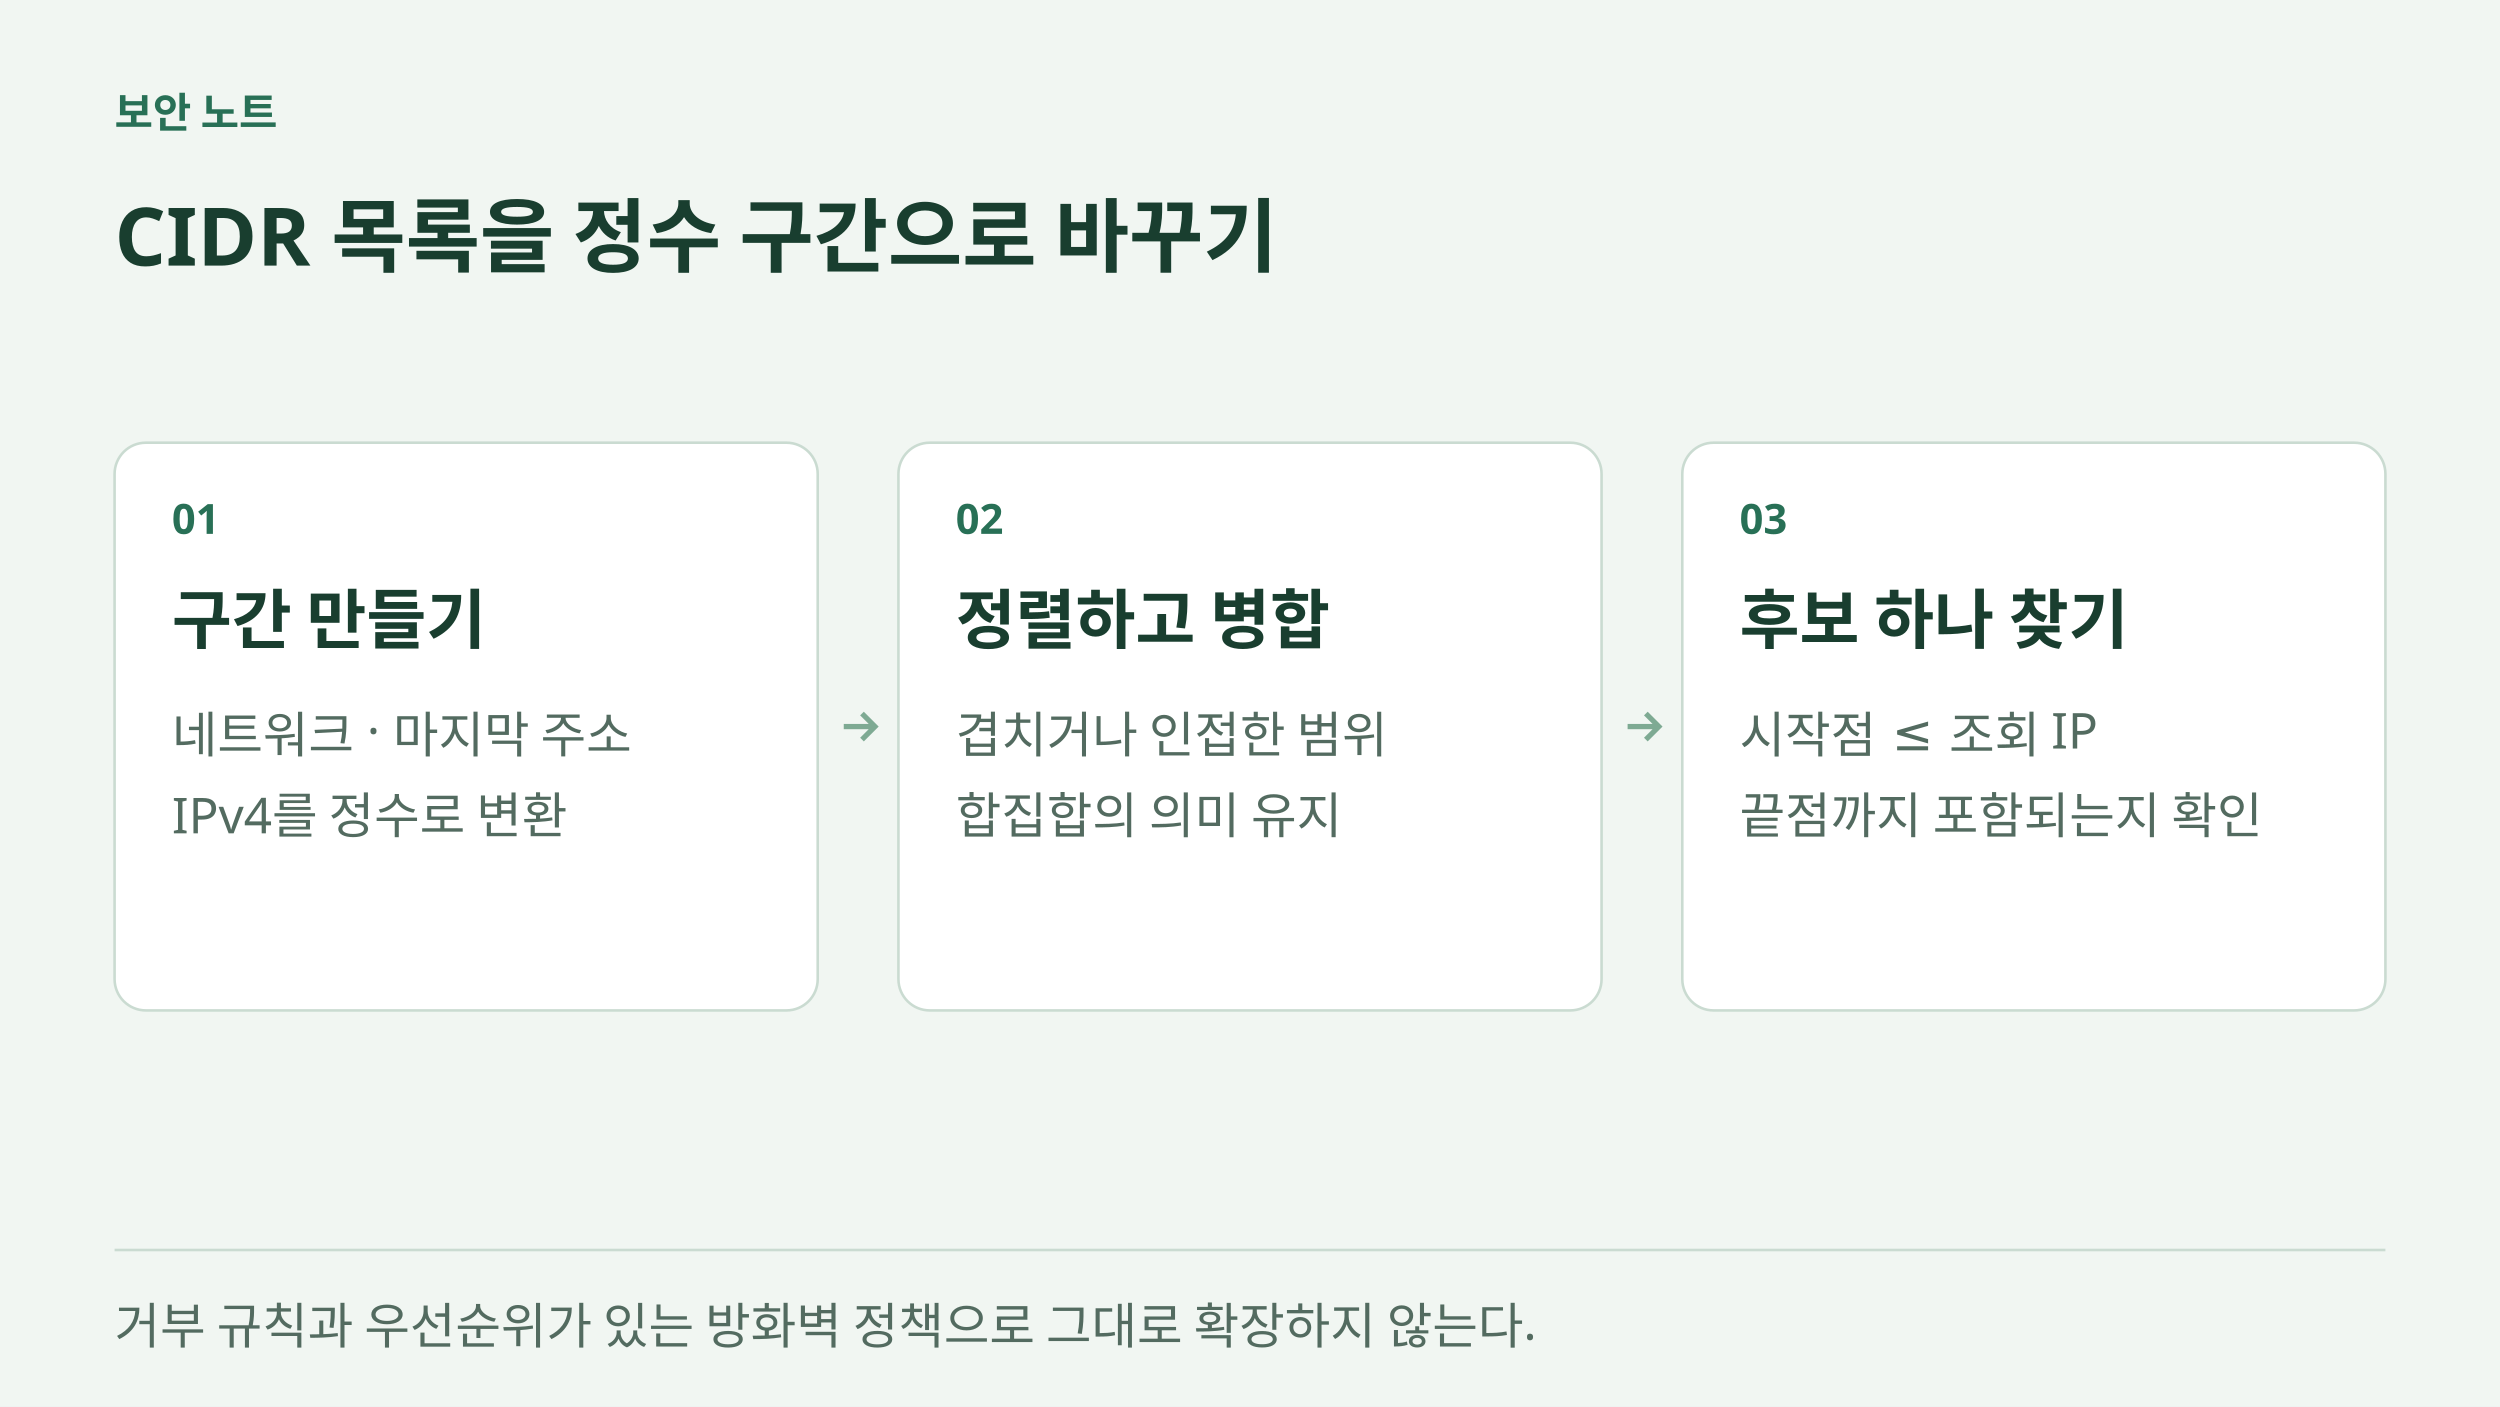
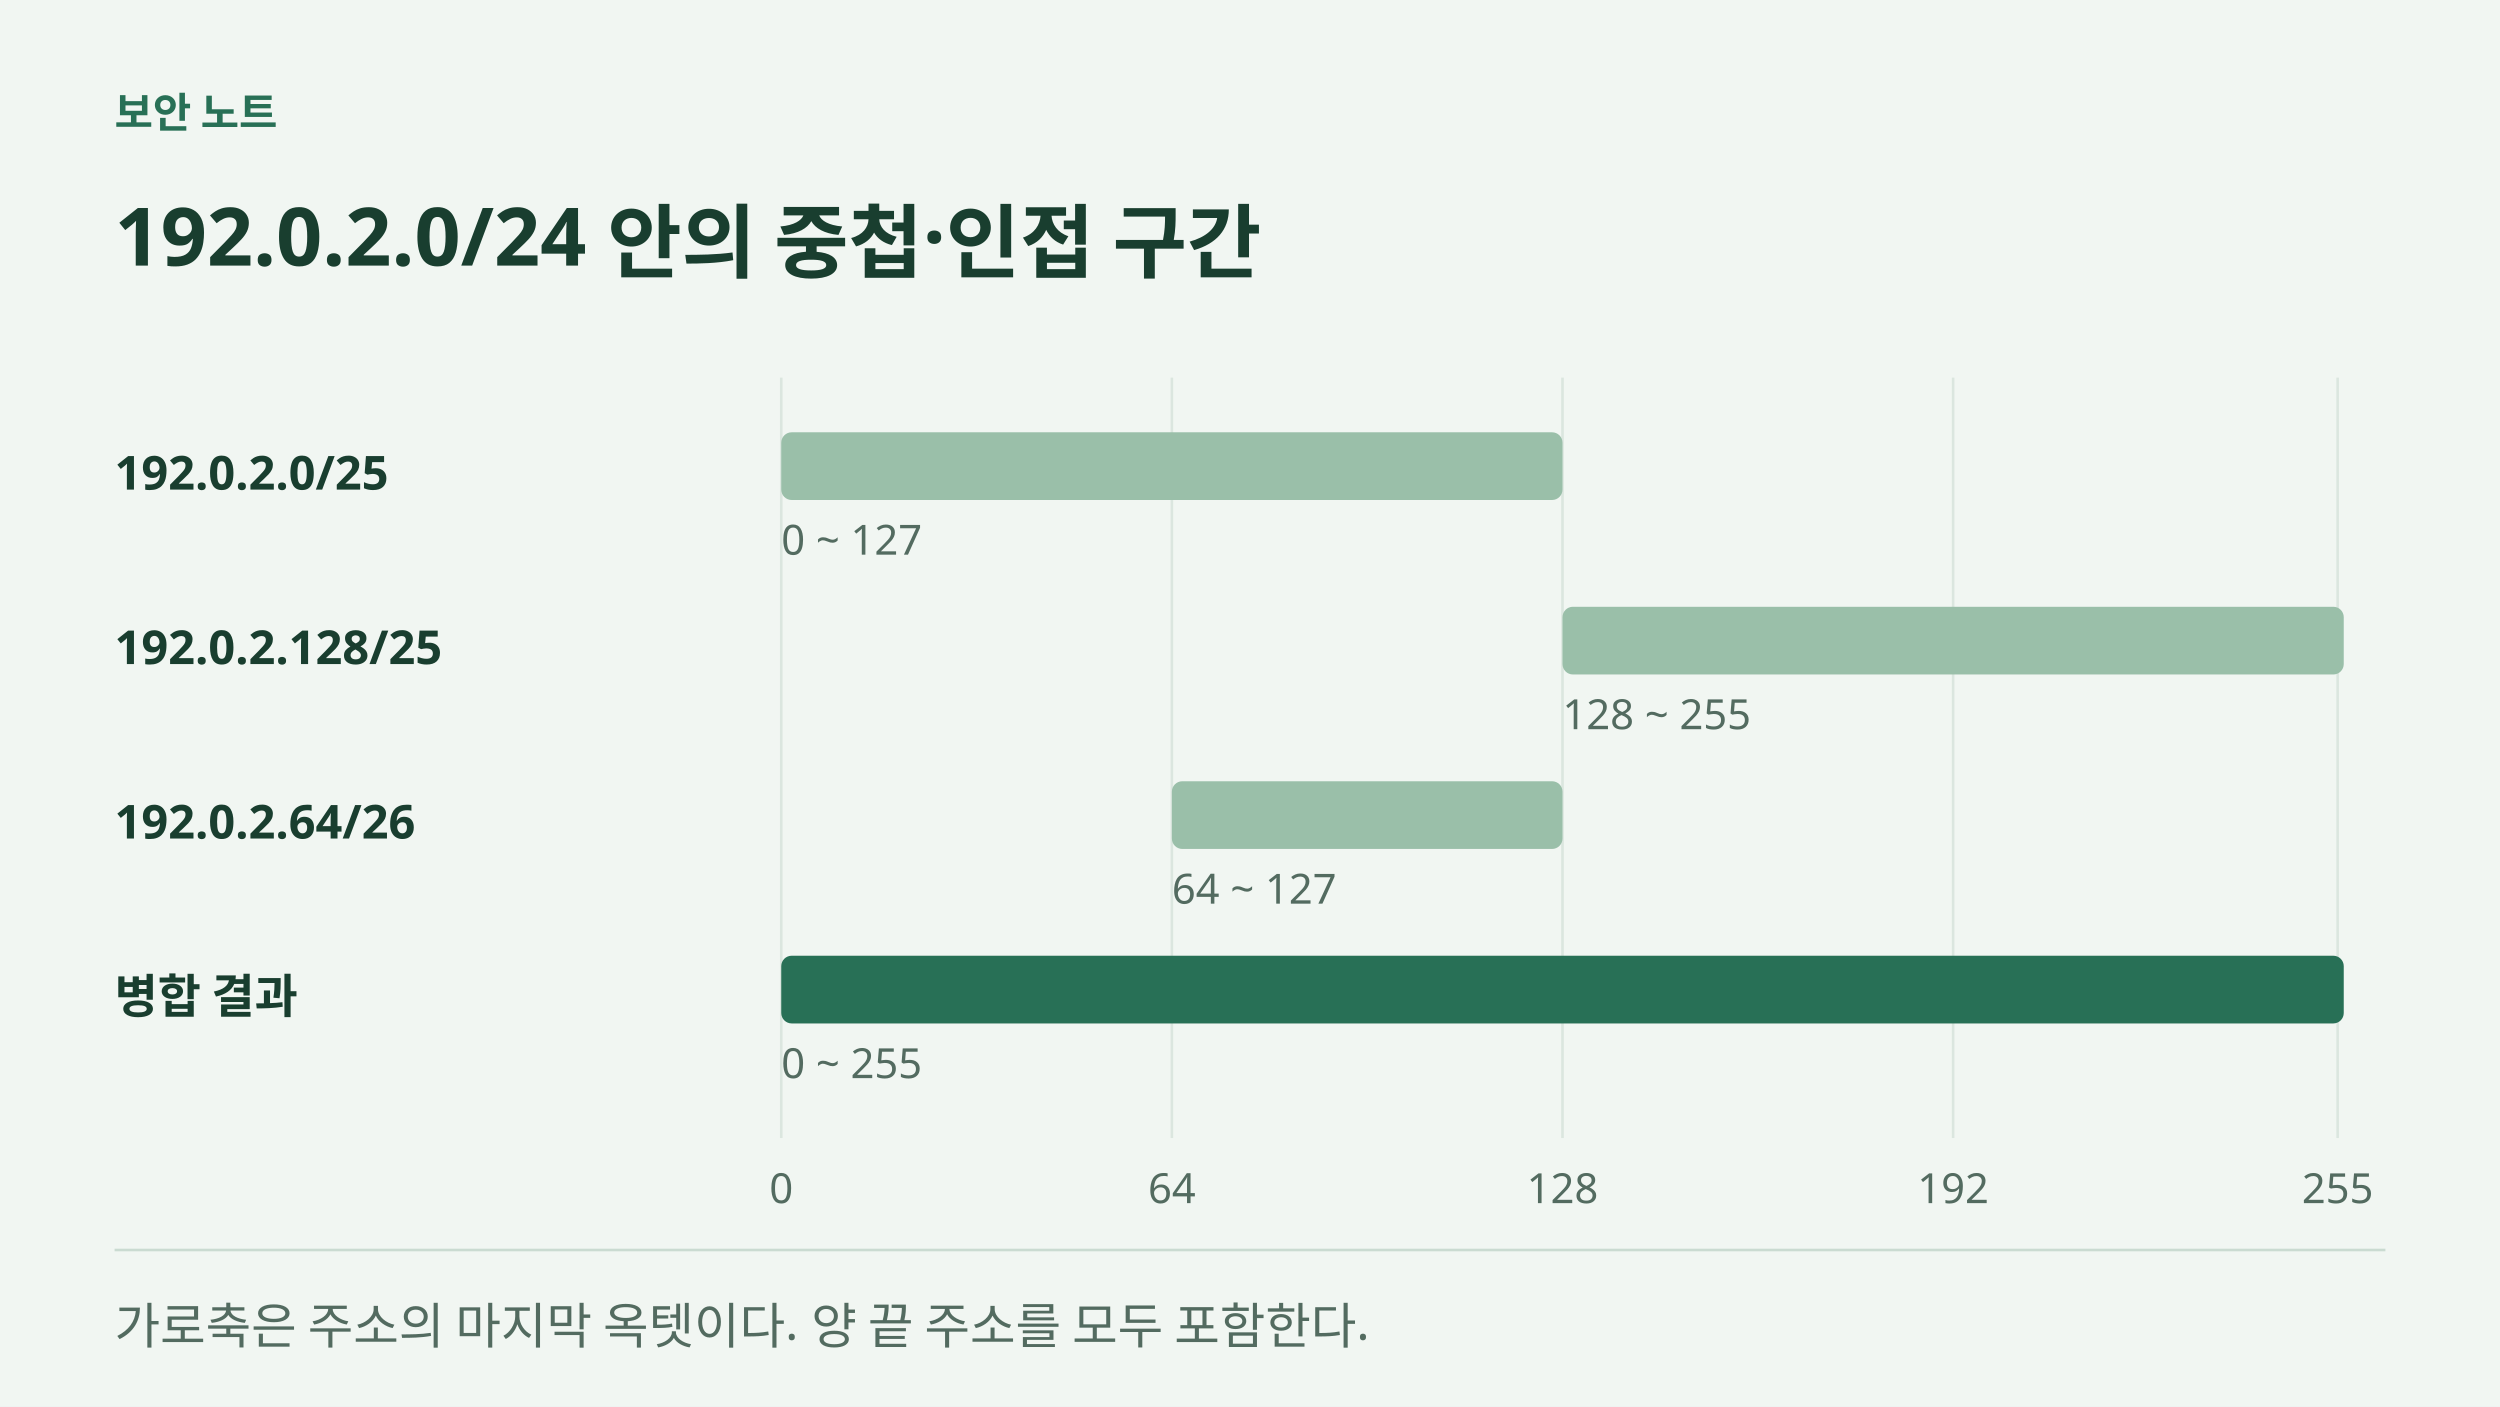
- <svg xmlns="http://www.w3.org/2000/svg" width="960" height="540" viewBox="0 0 960 540" role="img" aria-labelledby="title desc">
+ <svg xmlns="http://www.w3.org/2000/svg" width="960" height="540" viewBox="0 0 960 540" data-diagram-kind="intervals" role="img" aria-labelledby="title desc">
+   <defs>
+     <marker id="arrow" viewBox="0 0 10 10" refX="9" refY="5" markerWidth="6" markerHeight="6" orient="auto-start-reverse">
+       <path d="M0 0L10 5L0 10Z" fill="#7eaa93" />
+     </marker>
+   </defs>
  <rect width="960" height="540" fill="#f1f6f2" />
  <g font-family="'Malgun Gothic','Noto Sans KR',sans-serif">
-     <text x="44" y="49" font-size="16" fill="#287056" font-weight="700">보안 노트</text>
-     <text x="44" y="102" font-size="31" fill="#193e2f" font-weight="700">CIDR 목록을 정수 구간으로 바꾸기</text>
-     <rect x="44" y="170" width="270" height="218" rx="12" fill="#fff" stroke="#cadbd1" />
-     <text x="66" y="205" font-size="16" fill="#287056" font-weight="700">01</text>
-     <text x="66" y="247" font-size="25" fill="#193e2f" font-weight="700">구간 만들기</text>
-     <text x="66" y="289" font-size="19" fill="#536b60" font-weight="400">네트워크 · 마지막 주소</text>
-     <text x="66" y="320" font-size="19" fill="#536b60" font-weight="400">IPv4를 정수로 변환</text>
-     <path d="M324 279h12m-5-5 5 5-5 5" stroke="#7eaa93" stroke-width="2" fill="none" />
-     <rect x="345" y="170" width="270" height="218" rx="12" fill="#fff" stroke="#cadbd1" />
-     <text x="367" y="205" font-size="16" fill="#287056" font-weight="700">02</text>
-     <text x="367" y="247" font-size="25" fill="#193e2f" font-weight="700">정렬하고 병합</text>
-     <text x="367" y="289" font-size="19" fill="#536b60" font-weight="400">겹치거나 인접한 범위</text>
-     <text x="367" y="320" font-size="19" fill="#536b60" font-weight="400">합집합의 의미 유지</text>
-     <path d="M625 279h12m-5-5 5 5-5 5" stroke="#7eaa93" stroke-width="2" fill="none" />
-     <rect x="646" y="170" width="270" height="218" rx="12" fill="#fff" stroke="#cadbd1" />
-     <text x="668" y="205" font-size="16" fill="#287056" font-weight="700">03</text>
-     <text x="668" y="247" font-size="25" fill="#193e2f" font-weight="700">후보 하나 찾기</text>
-     <text x="668" y="289" font-size="19" fill="#536b60" font-weight="400">시작점 ≤ 조회 IP</text>
-     <text x="668" y="320" font-size="19" fill="#536b60" font-weight="400">끝점까지 포함되는지 확인</text>
+     <text x="44" y="49" font-size="16" fill="#287056" font-weight="700" text-anchor="start">보안 노트</text>
+     <text x="44" y="102" font-size="31" fill="#193e2f" font-weight="700" text-anchor="start">192.0.2.0/24 안의 중첩·인접 구간</text>
+     <path d="M300 145V437" stroke="#dbe6df" />
+     <text x="300" y="462" font-size="16" fill="#536b60" font-weight="400" text-anchor="middle">0</text>
+     <path d="M450 145V437" stroke="#dbe6df" />
+     <text x="450" y="462" font-size="16" fill="#536b60" font-weight="400" text-anchor="middle">64</text>
+     <path d="M600 145V437" stroke="#dbe6df" />
+     <text x="600" y="462" font-size="16" fill="#536b60" font-weight="400" text-anchor="middle">128</text>
+     <path d="M750 145V437" stroke="#dbe6df" />
+     <text x="750" y="462" font-size="16" fill="#536b60" font-weight="400" text-anchor="middle">192</text>
+     <path d="M897.656 145V437" stroke="#dbe6df" />
+     <text x="897.656" y="462" font-size="16" fill="#536b60" font-weight="400" text-anchor="middle">255</text>
+     <text x="44" y="188" font-size="18" fill="#193e2f" font-weight="700" text-anchor="start">192.0.2.0/25</text>
+     <rect x="300" y="166" width="300" height="26" rx="4" fill="#9abfa9" />
+     <text x="300" y="213" font-size="16" fill="#536b60" font-weight="400" text-anchor="start">0 ~ 127</text>
+     <text x="44" y="255" font-size="18" fill="#193e2f" font-weight="700" text-anchor="start">192.0.2.128/25</text>
+     <rect x="600" y="233" width="300" height="26" rx="4" fill="#9abfa9" />
+     <text x="600" y="280" font-size="16" fill="#536b60" font-weight="400" text-anchor="start">128 ~ 255</text>
+     <text x="44" y="322" font-size="18" fill="#193e2f" font-weight="700" text-anchor="start">192.0.2.64/26</text>
+     <rect x="450" y="300" width="150" height="26" rx="4" fill="#9abfa9" />
+     <text x="450" y="347" font-size="16" fill="#536b60" font-weight="400" text-anchor="start">64 ~ 127</text>
+     <text x="44" y="389" font-size="18" fill="#193e2f" font-weight="700" text-anchor="start">병합 결과</text>
+     <rect x="300" y="367" width="600" height="26" rx="4" fill="#287056" />
+     <text x="300" y="414" font-size="16" fill="#536b60" font-weight="400" text-anchor="start">0 ~ 255</text>
    <path d="M44 480H916" stroke="#cadbd1" />
-     <text x="44" y="516" font-size="19" fill="#536b60" font-weight="400">거부 규칙과 우선순위가 있는 방화벽 정책으로 그대로 확장하지 않는다.</text>
+     <text x="44" y="516" font-size="19" fill="#536b60" font-weight="400" text-anchor="start">가로축은 주소의 마지막 옥텟이다. 양 끝 주소를 모두 포함한다.</text>
  </g>
</svg>
